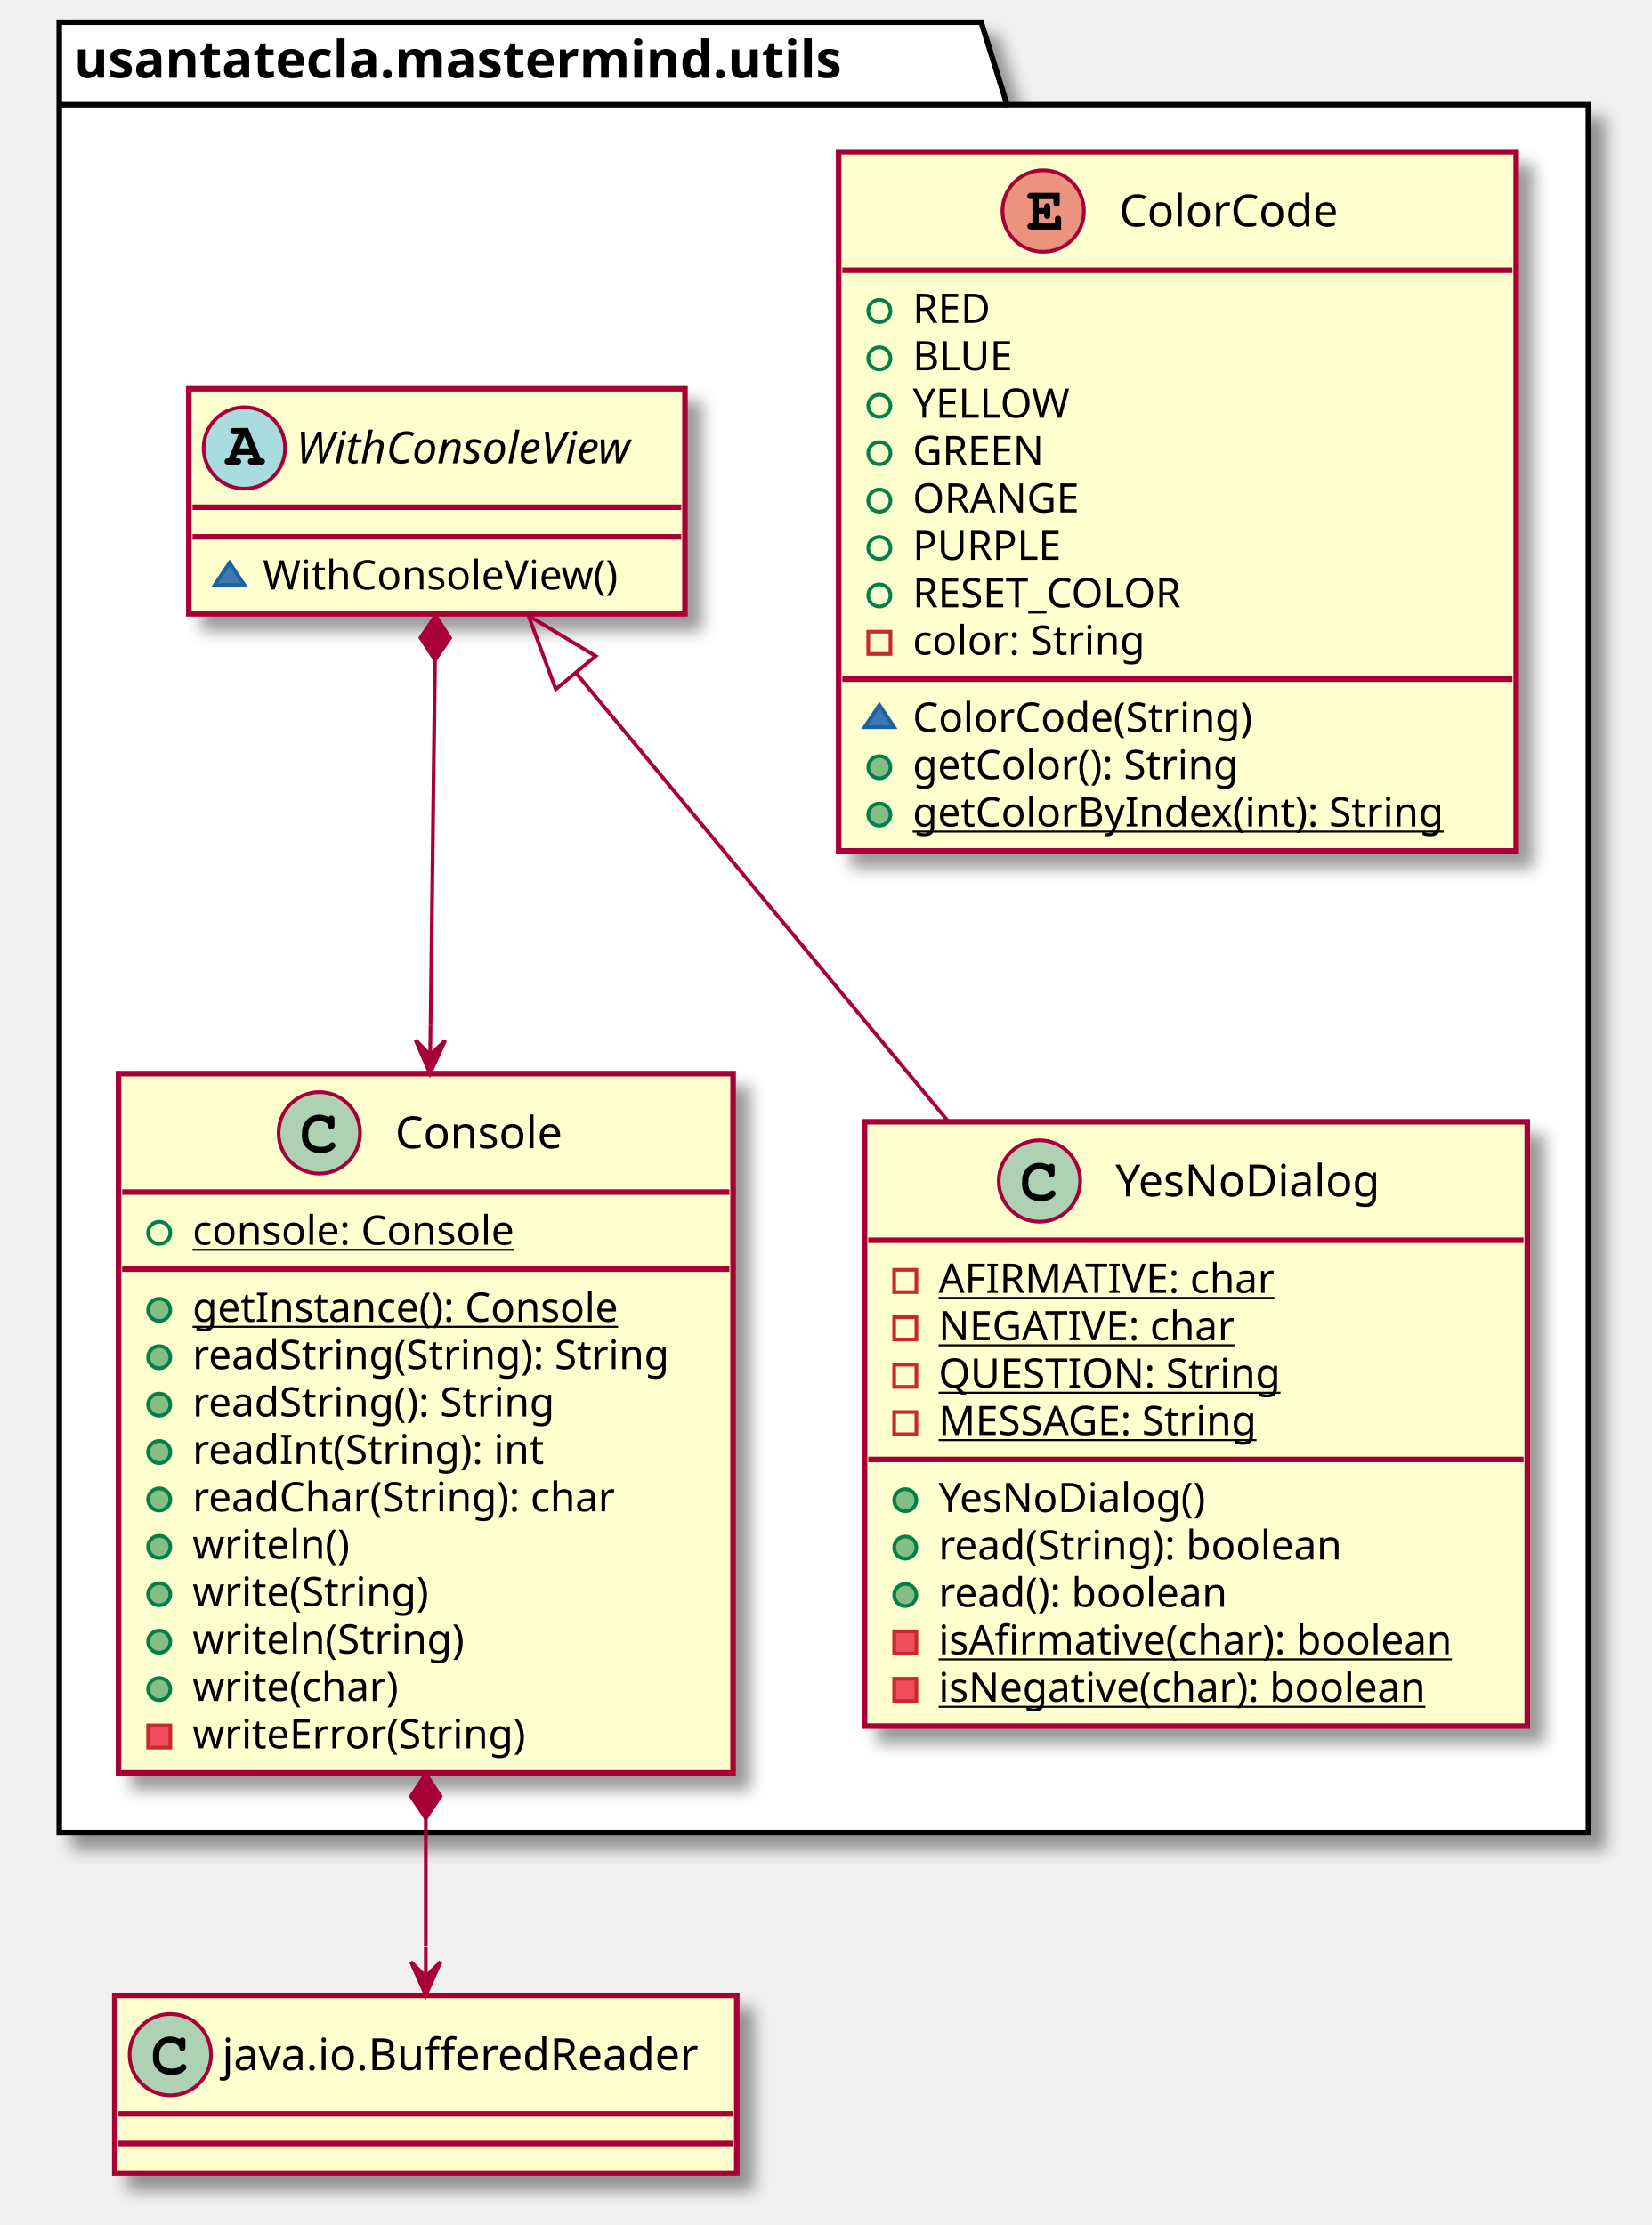
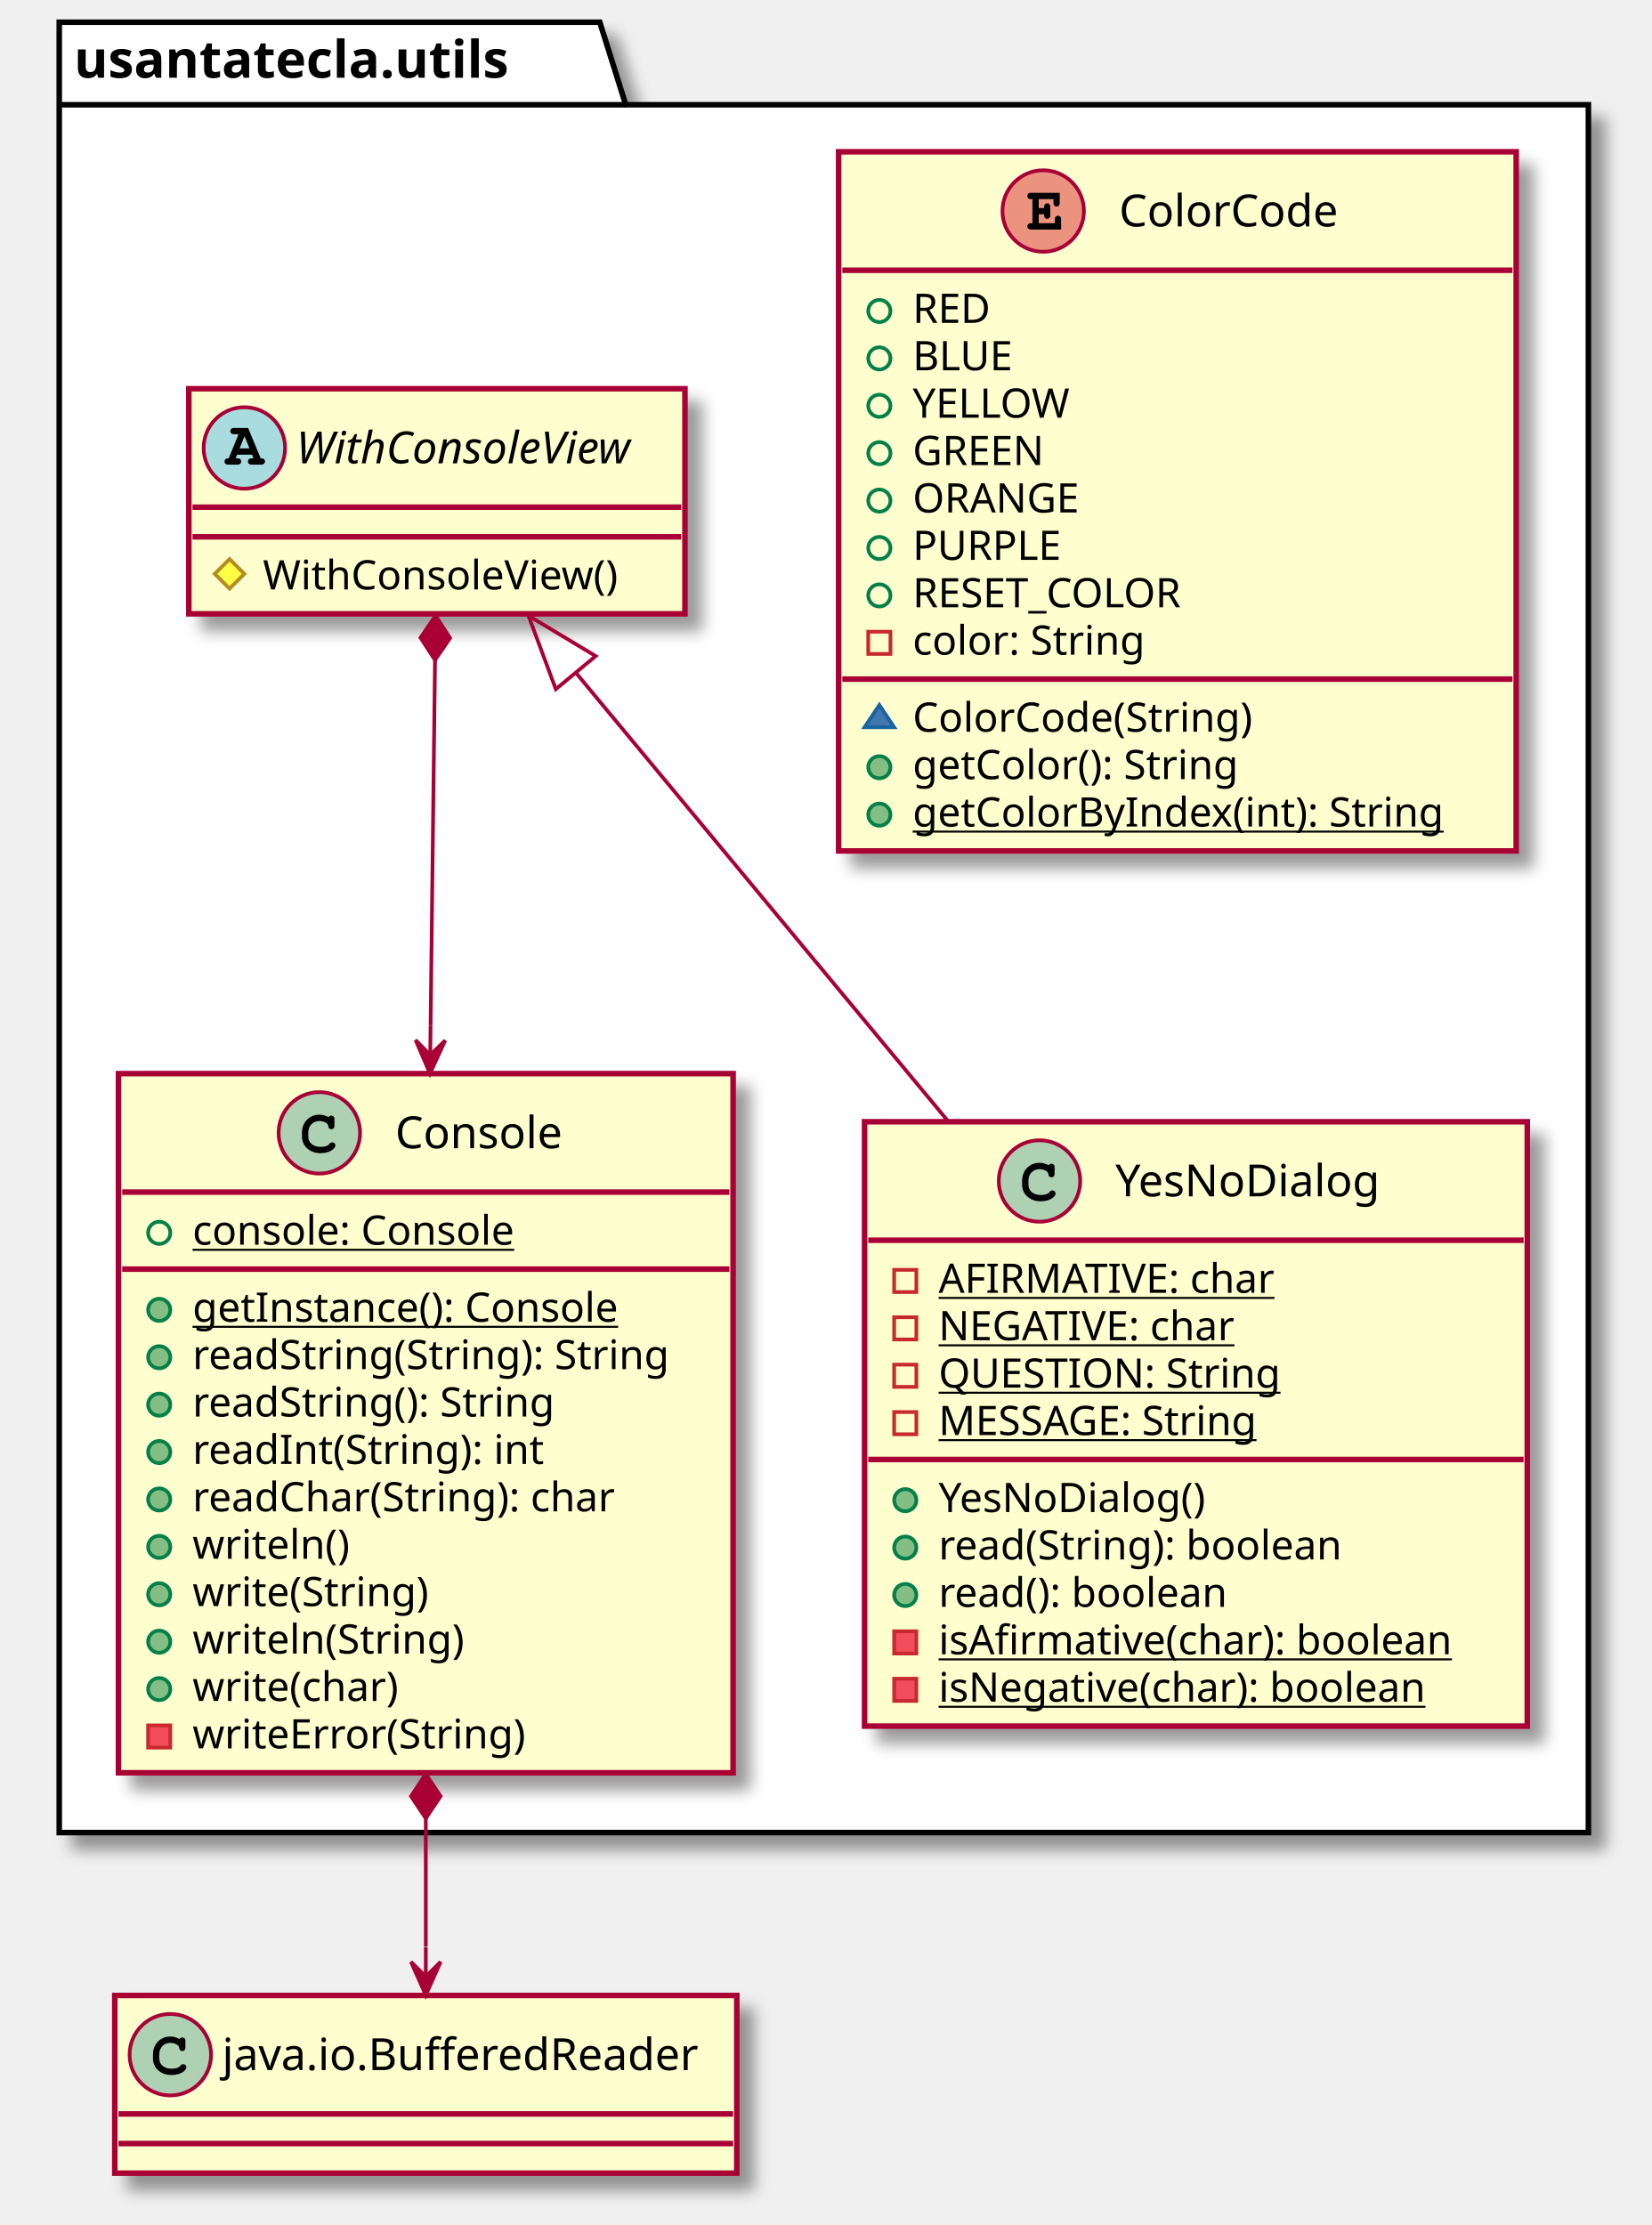
<svg xmlns="http://www.w3.org/2000/svg" contentScriptType="application/ecmascript" contentStyleType="text/css" height="601px" preserveAspectRatio="none" style="width:446px;height:601px;" version="1.1" viewBox="0 0 446 601" width="446px" zoomAndPan="magnify">
  <defs>
-     <filter height="300%" id="fncqsw42yfu6e" width="300%" x="-1" y="-1">
+     <filter height="300%" id="f1e4zeacs4u2x3" width="300%" x="-1" y="-1">
      <feGaussianBlur result="blurOut" stdDeviation="2.0" />
      <feColorMatrix in="blurOut" result="blurOut2" type="matrix" values="0 0 0 0 0 0 0 0 0 0 0 0 0 0 0 0 0 0 .4 0" />
      <feOffset dx="4.0" dy="4.0" in="blurOut2" result="blurOut3" />
      <feBlend in="SourceGraphic" in2="blurOut3" mode="normal" />
    </filter>
  </defs>
  <g>
-     <polygon fill="#FFFFFF" filter="url(#fncqsw42yfu6e)" points="16,6,265,6,272,28.297,429,28.297,429,495,16,495,16,6" style="stroke: #000000; stroke-width: 1.5;" />
-     <line style="stroke: #000000; stroke-width: 1.5;" x1="16" x2="272" y1="28.297" y2="28.297" />
-     <text fill="#000000" font-family="sans-serif" font-size="14" font-weight="bold" lengthAdjust="spacingAndGlyphs" textLength="243" x="20" y="20.995">usantatecla.mastermind.utils</text>
-     <rect codeLine="3" fill="#FEFECE" filter="url(#fncqsw42yfu6e)" height="188.852" id="usantatecla.mastermind.utils.ColorCode" style="stroke: #A80036; stroke-width: 1.5;" width="183" x="226.5" y="41" />
+     <polygon fill="#FFFFFF" filter="url(#f1e4zeacs4u2x3)" points="16,6,162,6,169,28.297,429,28.297,429,495,16,495,16,6" style="stroke: #000000; stroke-width: 1.5;" />
+     <line style="stroke: #000000; stroke-width: 1.5;" x1="16" x2="169" y1="28.297" y2="28.297" />
+     <text fill="#000000" font-family="sans-serif" font-size="14" font-weight="bold" lengthAdjust="spacingAndGlyphs" textLength="140" x="20" y="20.995">usantatecla.utils</text>
+     <rect codeLine="3" fill="#FEFECE" filter="url(#f1e4zeacs4u2x3)" height="188.852" id="usantatecla.utils.ColorCode" style="stroke: #A80036; stroke-width: 1.5;" width="183" x="226.5" y="41" />
    <ellipse cx="281.75" cy="57" fill="#EB937F" rx="11" ry="11" style="stroke: #A80036; stroke-width: 1.0;" />
    <path d="M280.547,57.875 L282,57.875 L282,57.984 C282,58.391 282.031,58.547 282.109,58.703 C282.266,58.953 282.547,59.109 282.844,59.109 C283.094,59.109 283.359,58.969 283.516,58.75 C283.641,58.594 283.672,58.438 283.672,57.984 L283.672,56.062 C283.672,55.906 283.672,55.859 283.656,55.703 C283.594,55.234 283.281,54.922 282.828,54.922 C282.578,54.922 282.312,55.062 282.141,55.281 C282.031,55.453 282,55.609 282,56.062 L282,56.188 L280.547,56.188 L280.547,53.781 L284.531,53.781 L284.531,54.641 C284.531,55.047 284.562,55.219 284.641,55.375 C284.812,55.625 285.094,55.781 285.375,55.781 C285.641,55.781 285.906,55.641 286.078,55.422 C286.188,55.25 286.219,55.109 286.219,54.641 L286.219,52.094 L278.594,52.094 C278.156,52.094 278.031,52.109 277.875,52.203 C277.625,52.359 277.469,52.656 277.469,52.938 C277.469,53.219 277.609,53.469 277.828,53.641 C277.984,53.75 278.172,53.781 278.594,53.781 L278.844,53.781 L278.844,60.297 L278.594,60.297 C278.188,60.297 278.031,60.312 277.875,60.422 C277.625,60.594 277.469,60.859 277.469,61.156 C277.469,61.422 277.609,61.672 277.828,61.828 C277.969,61.953 278.203,62 278.594,62 L286.594,62 L286.594,59.422 C286.594,58.984 286.562,58.844 286.484,58.688 C286.312,58.438 286.031,58.281 285.75,58.281 C285.484,58.281 285.219,58.391 285.047,58.641 C284.938,58.797 284.906,58.938 284.906,59.422 L284.906,60.297 L280.547,60.297 L280.547,57.875 Z " />
    <text fill="#000000" font-family="sans-serif" font-size="12" lengthAdjust="spacingAndGlyphs" textLength="64" x="302.25" y="61.154">ColorCode</text>
    <line style="stroke: #A80036; stroke-width: 1.5;" x1="227.5" x2="408.5" y1="73" y2="73" />
    <ellipse cx="237.5" cy="84" fill="none" rx="3" ry="3" style="stroke: #038048; stroke-width: 1.0;" />
    <text fill="#000000" font-family="sans-serif" font-size="11" lengthAdjust="spacingAndGlyphs" textLength="23" x="246.5" y="87.21">RED</text>
    <ellipse cx="237.5" cy="96.805" fill="none" rx="3" ry="3" style="stroke: #038048; stroke-width: 1.0;" />
    <text fill="#000000" font-family="sans-serif" font-size="11" lengthAdjust="spacingAndGlyphs" textLength="29" x="246.5" y="100.015">BLUE</text>
    <ellipse cx="237.5" cy="109.609" fill="none" rx="3" ry="3" style="stroke: #038048; stroke-width: 1.0;" />
    <text fill="#000000" font-family="sans-serif" font-size="11" lengthAdjust="spacingAndGlyphs" textLength="46" x="246.5" y="112.82">YELLOW</text>
    <ellipse cx="237.5" cy="122.414" fill="none" rx="3" ry="3" style="stroke: #038048; stroke-width: 1.0;" />
    <text fill="#000000" font-family="sans-serif" font-size="11" lengthAdjust="spacingAndGlyphs" textLength="38" x="246.5" y="125.624">GREEN</text>
    <ellipse cx="237.5" cy="135.219" fill="none" rx="3" ry="3" style="stroke: #038048; stroke-width: 1.0;" />
    <text fill="#000000" font-family="sans-serif" font-size="11" lengthAdjust="spacingAndGlyphs" textLength="48" x="246.5" y="138.429">ORANGE</text>
    <ellipse cx="237.5" cy="148.023" fill="none" rx="3" ry="3" style="stroke: #038048; stroke-width: 1.0;" />
    <text fill="#000000" font-family="sans-serif" font-size="11" lengthAdjust="spacingAndGlyphs" textLength="40" x="246.5" y="151.234">PURPLE</text>
    <ellipse cx="237.5" cy="160.828" fill="none" rx="3" ry="3" style="stroke: #038048; stroke-width: 1.0;" />
    <text fill="#000000" font-family="sans-serif" font-size="11" lengthAdjust="spacingAndGlyphs" textLength="81" x="246.5" y="164.039">RESET_COLOR</text>
    <rect fill="none" height="6" style="stroke: #C82930; stroke-width: 1.0;" width="6" x="234.5" y="170.633" />
    <text fill="#000000" font-family="sans-serif" font-size="11" lengthAdjust="spacingAndGlyphs" textLength="67" x="246.5" y="176.843">color: String</text>
    <line style="stroke: #A80036; stroke-width: 1.5;" x1="227.5" x2="408.5" y1="183.438" y2="183.438" />
    <polygon fill="#4177AF" points="237.5,190.438,233.5,196.438,241.5,196.438" style="stroke: #1963A0; stroke-width: 1.0;" />
    <text fill="#000000" font-family="sans-serif" font-size="11" lengthAdjust="spacingAndGlyphs" textLength="100" x="246.5" y="197.648">ColorCode(String)</text>
    <ellipse cx="237.5" cy="207.242" fill="#84BE84" rx="3" ry="3" style="stroke: #038048; stroke-width: 1.0;" />
    <text fill="#000000" font-family="sans-serif" font-size="11" lengthAdjust="spacingAndGlyphs" textLength="96" x="246.5" y="210.453">getColor(): String</text>
    <ellipse cx="237.5" cy="220.047" fill="#84BE84" rx="3" ry="3" style="stroke: #038048; stroke-width: 1.0;" />
    <text fill="#000000" font-family="sans-serif" font-size="11" lengthAdjust="spacingAndGlyphs" text-decoration="underline" textLength="157" x="246.5" y="223.257">getColorByIndex(int): String</text>
-     <rect codeLine="17" fill="#FEFECE" filter="url(#fncqsw42yfu6e)" height="188.852" id="usantatecla.mastermind.utils.Console" style="stroke: #A80036; stroke-width: 1.5;" width="166" x="32" y="290" />
+     <rect codeLine="17" fill="#FEFECE" filter="url(#f1e4zeacs4u2x3)" height="188.852" id="usantatecla.utils.Console" style="stroke: #A80036; stroke-width: 1.5;" width="166" x="32" y="290" />
    <ellipse cx="86.25" cy="306" fill="#ADD1B2" rx="11" ry="11" style="stroke: #A80036; stroke-width: 1.0;" />
    <path d="M88.594,301.672 C87.656,301.234 87.062,301.094 86.188,301.094 C83.562,301.094 81.562,303.172 81.562,305.891 L81.562,307.016 C81.562,309.594 83.672,311.484 86.562,311.484 C87.781,311.484 88.938,311.188 89.688,310.641 C90.266,310.234 90.594,309.781 90.594,309.391 C90.594,308.938 90.203,308.547 89.734,308.547 C89.516,308.547 89.312,308.625 89.125,308.812 C88.672,309.297 88.672,309.297 88.484,309.391 C88.062,309.656 87.375,309.781 86.609,309.781 C84.562,309.781 83.266,308.688 83.266,306.984 L83.266,305.891 C83.266,304.109 84.516,302.797 86.25,302.797 C86.828,302.797 87.438,302.953 87.906,303.203 C88.391,303.484 88.562,303.703 88.656,304.109 C88.719,304.516 88.75,304.641 88.891,304.766 C89.031,304.906 89.266,305.016 89.484,305.016 C89.75,305.016 90.016,304.875 90.188,304.656 C90.297,304.5 90.328,304.312 90.328,303.891 L90.328,302.469 C90.328,302.031 90.312,301.906 90.219,301.75 C90.062,301.484 89.781,301.344 89.484,301.344 C89.188,301.344 88.984,301.438 88.766,301.75 L88.594,301.672 Z " />
    <text fill="#000000" font-family="sans-serif" font-size="12" lengthAdjust="spacingAndGlyphs" textLength="49" x="106.75" y="310.154">Console</text>
    <line style="stroke: #A80036; stroke-width: 1.5;" x1="33" x2="197" y1="322" y2="322" />
    <ellipse cx="43" cy="333" fill="none" rx="3" ry="3" style="stroke: #038048; stroke-width: 1.0;" />
    <text fill="#000000" font-family="sans-serif" font-size="11" lengthAdjust="spacingAndGlyphs" text-decoration="underline" textLength="97" x="52" y="336.21">console: Console</text>
    <line style="stroke: #A80036; stroke-width: 1.5;" x1="33" x2="197" y1="342.805" y2="342.805" />
    <ellipse cx="43" cy="353.805" fill="#84BE84" rx="3" ry="3" style="stroke: #038048; stroke-width: 1.0;" />
    <text fill="#000000" font-family="sans-serif" font-size="11" lengthAdjust="spacingAndGlyphs" text-decoration="underline" textLength="128" x="52" y="357.015">getInstance(): Console</text>
    <ellipse cx="43" cy="366.609" fill="#84BE84" rx="3" ry="3" style="stroke: #038048; stroke-width: 1.0;" />
    <text fill="#000000" font-family="sans-serif" font-size="11" lengthAdjust="spacingAndGlyphs" textLength="140" x="52" y="369.82">readString(String): String</text>
    <ellipse cx="43" cy="379.414" fill="#84BE84" rx="3" ry="3" style="stroke: #038048; stroke-width: 1.0;" />
    <text fill="#000000" font-family="sans-serif" font-size="11" lengthAdjust="spacingAndGlyphs" textLength="107" x="52" y="382.625">readString(): String</text>
    <ellipse cx="43" cy="392.219" fill="#84BE84" rx="3" ry="3" style="stroke: #038048; stroke-width: 1.0;" />
    <text fill="#000000" font-family="sans-serif" font-size="11" lengthAdjust="spacingAndGlyphs" textLength="102" x="52" y="395.429">readInt(String): int</text>
    <ellipse cx="43" cy="405.023" fill="#84BE84" rx="3" ry="3" style="stroke: #038048; stroke-width: 1.0;" />
    <text fill="#000000" font-family="sans-serif" font-size="11" lengthAdjust="spacingAndGlyphs" textLength="124" x="52" y="408.234">readChar(String): char</text>
    <ellipse cx="43" cy="417.828" fill="#84BE84" rx="3" ry="3" style="stroke: #038048; stroke-width: 1.0;" />
    <text fill="#000000" font-family="sans-serif" font-size="11" lengthAdjust="spacingAndGlyphs" textLength="46" x="52" y="421.039">writeln()</text>
    <ellipse cx="43" cy="430.633" fill="#84BE84" rx="3" ry="3" style="stroke: #038048; stroke-width: 1.0;" />
    <text fill="#000000" font-family="sans-serif" font-size="11" lengthAdjust="spacingAndGlyphs" textLength="69" x="52" y="433.843">write(String)</text>
    <ellipse cx="43" cy="443.438" fill="#84BE84" rx="3" ry="3" style="stroke: #038048; stroke-width: 1.0;" />
    <text fill="#000000" font-family="sans-serif" font-size="11" lengthAdjust="spacingAndGlyphs" textLength="79" x="52" y="446.648">writeln(String)</text>
    <ellipse cx="43" cy="456.242" fill="#84BE84" rx="3" ry="3" style="stroke: #038048; stroke-width: 1.0;" />
    <text fill="#000000" font-family="sans-serif" font-size="11" lengthAdjust="spacingAndGlyphs" textLength="60" x="52" y="459.453">write(char)</text>
    <rect fill="#F24D5C" height="6" style="stroke: #C82930; stroke-width: 1.0;" width="6" x="40" y="466.047" />
    <text fill="#000000" font-family="sans-serif" font-size="11" lengthAdjust="spacingAndGlyphs" textLength="95" x="52" y="472.257">writeError(String)</text>
-     <rect codeLine="32" fill="#FEFECE" filter="url(#fncqsw42yfu6e)" height="60.805" id="usantatecla.mastermind.utils.WithConsoleView" style="stroke: #A80036; stroke-width: 1.5;" width="134" x="51" y="105" />
+     <rect codeLine="32" fill="#FEFECE" filter="url(#f1e4zeacs4u2x3)" height="60.805" id="usantatecla.utils.WithConsoleView" style="stroke: #A80036; stroke-width: 1.5;" width="134" x="51" y="105" />
    <ellipse cx="66" cy="121" fill="#A9DCDF" rx="11" ry="11" style="stroke: #A80036; stroke-width: 1.0;" />
    <path d="M68.078,122.812 L68.469,123.797 L68.078,123.797 C67.625,123.797 67.516,123.812 67.359,123.922 C67.109,124.078 66.953,124.359 66.953,124.656 C66.953,124.922 67.094,125.172 67.312,125.328 C67.453,125.453 67.656,125.5 68.078,125.5 L70.438,125.5 C70.797,125.5 71.016,125.469 71.156,125.375 C71.406,125.234 71.562,124.938 71.562,124.656 C71.562,124.375 71.422,124.125 71.203,123.969 C71.031,123.828 70.875,123.797 70.406,123.797 L67.016,115.594 L63.344,115.594 C62.891,115.594 62.766,115.609 62.609,115.703 C62.359,115.875 62.203,116.156 62.203,116.438 C62.203,116.719 62.344,116.969 62.562,117.141 C62.734,117.25 62.906,117.281 63.344,117.281 L64.422,117.281 L61.781,123.797 C61.359,123.797 61.203,123.812 61.047,123.922 C60.797,124.078 60.641,124.359 60.641,124.656 C60.641,125.219 61.016,125.5 61.766,125.5 L64.031,125.5 C64.391,125.5 64.609,125.469 64.734,125.375 C65,125.234 65.141,124.938 65.141,124.656 C65.141,124.375 65.016,124.125 64.797,123.953 C64.625,123.828 64.484,123.797 64.031,123.797 L63.641,123.797 L64.031,122.812 L68.078,122.812 Z M67.375,121.109 L64.703,121.109 L66.047,117.844 L67.375,121.109 Z " />
    <text fill="#000000" font-family="sans-serif" font-size="12" font-style="italic" lengthAdjust="spacingAndGlyphs" textLength="102" x="80" y="125.154">WithConsoleView</text>
    <line style="stroke: #A80036; stroke-width: 1.5;" x1="52" x2="184" y1="137" y2="137" />
    <line style="stroke: #A80036; stroke-width: 1.5;" x1="52" x2="184" y1="145" y2="145" />
-     <polygon fill="#4177AF" points="62,152,58,158,66,158" style="stroke: #1963A0; stroke-width: 1.0;" />
+     <polygon fill="#FFFF44" points="62,151,66,155,62,159,58,155" style="stroke: #B38D22; stroke-width: 1.0;" />
    <text fill="#000000" font-family="sans-serif" font-size="11" lengthAdjust="spacingAndGlyphs" textLength="107" x="71" y="159.21">WithConsoleView()</text>
-     <rect codeLine="37" fill="#FEFECE" filter="url(#fncqsw42yfu6e)" height="163.242" id="usantatecla.mastermind.utils.YesNoDialog" style="stroke: #A80036; stroke-width: 1.5;" width="179" x="233.5" y="303" />
+     <rect codeLine="37" fill="#FEFECE" filter="url(#f1e4zeacs4u2x3)" height="163.242" id="usantatecla.utils.YesNoDialog" style="stroke: #A80036; stroke-width: 1.5;" width="179" x="233.5" y="303" />
    <ellipse cx="280.75" cy="319" fill="#ADD1B2" rx="11" ry="11" style="stroke: #A80036; stroke-width: 1.0;" />
    <path d="M283.094,314.672 C282.156,314.234 281.562,314.094 280.688,314.094 C278.062,314.094 276.062,316.172 276.062,318.891 L276.062,320.016 C276.062,322.594 278.172,324.484 281.062,324.484 C282.281,324.484 283.438,324.188 284.188,323.641 C284.766,323.234 285.094,322.781 285.094,322.391 C285.094,321.938 284.703,321.547 284.234,321.547 C284.016,321.547 283.812,321.625 283.625,321.812 C283.172,322.297 283.172,322.297 282.984,322.391 C282.562,322.656 281.875,322.781 281.109,322.781 C279.062,322.781 277.766,321.688 277.766,319.984 L277.766,318.891 C277.766,317.109 279.016,315.797 280.75,315.797 C281.328,315.797 281.938,315.953 282.406,316.203 C282.891,316.484 283.062,316.703 283.156,317.109 C283.219,317.516 283.25,317.641 283.391,317.766 C283.531,317.906 283.766,318.016 283.984,318.016 C284.25,318.016 284.516,317.875 284.688,317.656 C284.797,317.5 284.828,317.312 284.828,316.891 L284.828,315.469 C284.828,315.031 284.812,314.906 284.719,314.75 C284.562,314.484 284.281,314.344 283.984,314.344 C283.688,314.344 283.484,314.438 283.266,314.75 L283.094,314.672 Z " />
    <text fill="#000000" font-family="sans-serif" font-size="12" lengthAdjust="spacingAndGlyphs" textLength="76" x="301.25" y="323.154">YesNoDialog</text>
    <line style="stroke: #A80036; stroke-width: 1.5;" x1="234.5" x2="411.5" y1="335" y2="335" />
    <rect fill="none" height="6" style="stroke: #C82930; stroke-width: 1.0;" width="6" x="241.5" y="343" />
    <text fill="#000000" font-family="sans-serif" font-size="11" lengthAdjust="spacingAndGlyphs" text-decoration="underline" textLength="97" x="253.5" y="349.21">AFIRMATIVE: char</text>
    <rect fill="none" height="6" style="stroke: #C82930; stroke-width: 1.0;" width="6" x="241.5" y="355.805" />
    <text fill="#000000" font-family="sans-serif" font-size="11" lengthAdjust="spacingAndGlyphs" text-decoration="underline" textLength="88" x="253.5" y="362.015">NEGATIVE: char</text>
    <rect fill="none" height="6" style="stroke: #C82930; stroke-width: 1.0;" width="6" x="241.5" y="368.609" />
    <text fill="#000000" font-family="sans-serif" font-size="11" lengthAdjust="spacingAndGlyphs" text-decoration="underline" textLength="99" x="253.5" y="374.82">QUESTION: String</text>
    <rect fill="none" height="6" style="stroke: #C82930; stroke-width: 1.0;" width="6" x="241.5" y="381.414" />
    <text fill="#000000" font-family="sans-serif" font-size="11" lengthAdjust="spacingAndGlyphs" text-decoration="underline" textLength="96" x="253.5" y="387.625">MESSAGE: String</text>
    <line style="stroke: #A80036; stroke-width: 1.5;" x1="234.5" x2="411.5" y1="394.219" y2="394.219" />
    <ellipse cx="244.5" cy="405.219" fill="#84BE84" rx="3" ry="3" style="stroke: #038048; stroke-width: 1.0;" />
    <text fill="#000000" font-family="sans-serif" font-size="11" lengthAdjust="spacingAndGlyphs" textLength="80" x="253.5" y="408.429">YesNoDialog()</text>
    <ellipse cx="244.5" cy="418.023" fill="#84BE84" rx="3" ry="3" style="stroke: #038048; stroke-width: 1.0;" />
    <text fill="#000000" font-family="sans-serif" font-size="11" lengthAdjust="spacingAndGlyphs" textLength="120" x="253.5" y="421.234">read(String): boolean</text>
    <ellipse cx="244.5" cy="430.828" fill="#84BE84" rx="3" ry="3" style="stroke: #038048; stroke-width: 1.0;" />
    <text fill="#000000" font-family="sans-serif" font-size="11" lengthAdjust="spacingAndGlyphs" textLength="87" x="253.5" y="434.039">read(): boolean</text>
    <rect fill="#F24D5C" height="6" style="stroke: #C82930; stroke-width: 1.0;" width="6" x="241.5" y="440.633" />
    <text fill="#000000" font-family="sans-serif" font-size="11" lengthAdjust="spacingAndGlyphs" text-decoration="underline" textLength="153" x="253.5" y="446.843">isAfirmative(char): boolean</text>
    <rect fill="#F24D5C" height="6" style="stroke: #C82930; stroke-width: 1.0;" width="6" x="241.5" y="453.438" />
    <text fill="#000000" font-family="sans-serif" font-size="11" lengthAdjust="spacingAndGlyphs" text-decoration="underline" textLength="146" x="253.5" y="459.648">isNegative(char): boolean</text>
-     <rect codeLine="1" fill="#FEFECE" filter="url(#fncqsw42yfu6e)" height="48" id="BufferedReader" style="stroke: #A80036; stroke-width: 1.5;" width="168" x="31" y="539" />
+     <rect codeLine="1" fill="#FEFECE" filter="url(#f1e4zeacs4u2x3)" height="48" id="BufferedReader" style="stroke: #A80036; stroke-width: 1.5;" width="168" x="31" y="539" />
    <ellipse cx="46" cy="555" fill="#ADD1B2" rx="11" ry="11" style="stroke: #A80036; stroke-width: 1.0;" />
    <path d="M48.344,550.672 C47.406,550.234 46.812,550.094 45.938,550.094 C43.312,550.094 41.312,552.172 41.312,554.891 L41.312,556.016 C41.312,558.594 43.422,560.484 46.312,560.484 C47.531,560.484 48.688,560.188 49.438,559.641 C50.016,559.234 50.344,558.781 50.344,558.391 C50.344,557.938 49.953,557.547 49.484,557.547 C49.266,557.547 49.062,557.625 48.875,557.812 C48.422,558.297 48.422,558.297 48.234,558.391 C47.812,558.656 47.125,558.781 46.359,558.781 C44.312,558.781 43.016,557.688 43.016,555.984 L43.016,554.891 C43.016,553.109 44.266,551.797 46,551.797 C46.578,551.797 47.188,551.953 47.656,552.203 C48.141,552.484 48.312,552.703 48.406,553.109 C48.469,553.516 48.5,553.641 48.641,553.766 C48.781,553.906 49.016,554.016 49.234,554.016 C49.5,554.016 49.766,553.875 49.938,553.656 C50.047,553.5 50.078,553.312 50.078,552.891 L50.078,551.469 C50.078,551.031 50.062,550.906 49.969,550.75 C49.812,550.484 49.531,550.344 49.234,550.344 C48.938,550.344 48.734,550.438 48.516,550.75 L48.344,550.672 Z " />
    <text fill="#000000" font-family="sans-serif" font-size="12" lengthAdjust="spacingAndGlyphs" textLength="136" x="60" y="559.154">java.io.BufferedReader</text>
    <line style="stroke: #A80036; stroke-width: 1.5;" x1="32" x2="198" y1="571" y2="571" />
    <line style="stroke: #A80036; stroke-width: 1.5;" x1="32" x2="198" y1="579" y2="579" />
-     <path codeLine="30" d="M115,491.176 C115,491.176 115,515.719 115,525.752 " fill="none" id="usantatecla.mastermind.utils.Console-BufferedReader" style="stroke: #A80036; stroke-width: 1.0;" />
+     <path codeLine="30" d="M115,491.176 C115,491.176 115,515.719 115,525.752 " fill="none" id="usantatecla.utils.Console-BufferedReader" style="stroke: #A80036; stroke-width: 1.0;" />
    <polygon fill="#A80036" points="115,538.912,119,529.912,115,533.912,111,529.912,115,538.912" style="stroke: #A80036; stroke-width: 1.0;" />
    <line style="stroke: #A80036; stroke-width: 1.0;" x1="115" x2="115" y1="533.912" y2="525.912" />
    <polygon fill="#A80036" points="115,479.176,111,485.176,115,491.176,119,485.176,115,479.176" style="stroke: #A80036; stroke-width: 1.0;" />
-     <path codeLine="35" d="M117.493,178.293 C117.493,178.293 116.712,242.562 116.295,276.917 " fill="none" id="usantatecla.mastermind.utils.WithConsoleView-usantatecla.mastermind.utils.Console" style="stroke: #A80036; stroke-width: 1.0;" />
+     <path codeLine="35" d="M117.493,178.293 C117.493,178.293 116.712,242.562 116.295,276.917 " fill="none" id="usantatecla.utils.WithConsoleView-usantatecla.utils.Console" style="stroke: #A80036; stroke-width: 1.0;" />
    <polygon fill="#A80036" points="116.136,289.975,120.246,281.024,116.197,284.975,112.246,280.927,116.136,289.975" style="stroke: #A80036; stroke-width: 1.0;" />
    <line style="stroke: #A80036; stroke-width: 1.0;" x1="116.197" x2="116.294" y1="284.975" y2="276.976" />
    <polygon fill="#A80036" points="117.638,166.294,113.566,172.245,117.493,178.293,121.565,172.342,117.638,166.294" style="stroke: #A80036; stroke-width: 1.0;" />
-     <path codeLine="48" d="M155.532,181.721 C183.568,215.502 222.637,262.575 255.988,302.759 " fill="none" id="usantatecla.mastermind.utils.WithConsoleView-backto-usantatecla.mastermind.utils.YesNoDialog" style="stroke: #A80036; stroke-width: 1.0;" />
+     <path codeLine="48" d="M155.532,181.721 C183.568,215.502 222.637,262.575 255.988,302.759 " fill="none" id="usantatecla.utils.WithConsoleView-backto-usantatecla.utils.YesNoDialog" style="stroke: #A80036; stroke-width: 1.0;" />
    <polygon fill="none" points="150.114,186.154,142.728,166.294,160.887,177.213,150.114,186.154" style="stroke: #A80036; stroke-width: 1.0;" />
  </g>
</svg>
